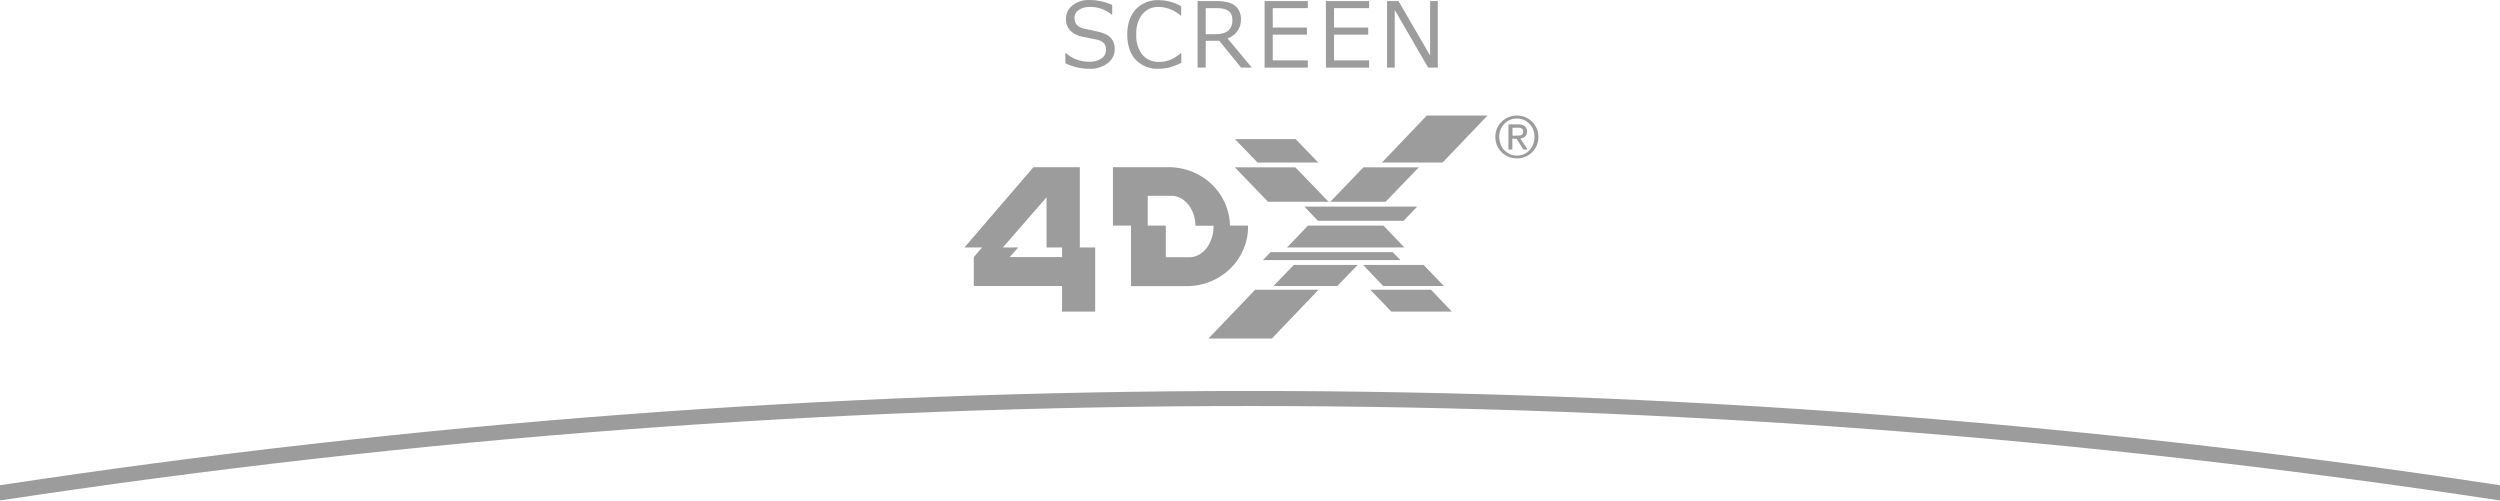
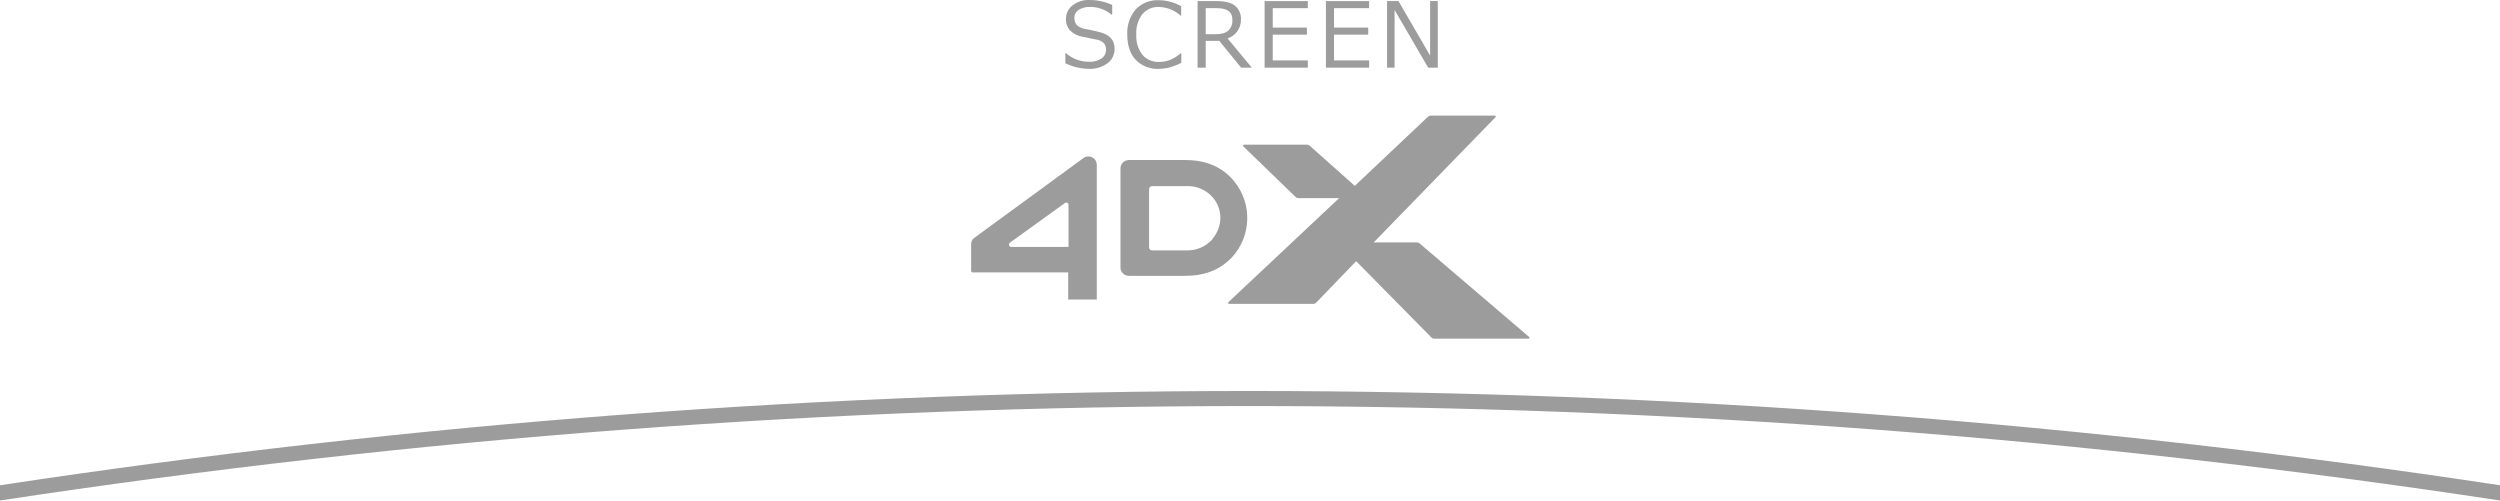
<svg xmlns="http://www.w3.org/2000/svg" viewBox="0 0 830 166.17">
  <defs>
    <style>.cls-1{fill:#9c9c9c;}</style>
  </defs>
  <g id="レイヤー_2" data-name="レイヤー 2">
-     <g id="_4DX" data-name="4DX">
-       <path class="cls-1" d="M361.5,22.85A18.49,18.49,0,0,1,353.7,21V17.65h.2a11.54,11.54,0,0,0,7.65,2.85,6.82,6.82,0,0,0,4.15-1.1,3.36,3.36,0,0,0,1.5-2.85,3.16,3.16,0,0,0-.65-2.15,4,4,0,0,0-2.2-1.2l-4.9-1a7.75,7.75,0,0,1-4.15-2.05,5.41,5.41,0,0,1-1.4-3.9,5.63,5.63,0,0,1,2.2-4.5A8.68,8.68,0,0,1,361.85,0a18.21,18.21,0,0,1,7.4,1.65v3.2h-.2a10.84,10.84,0,0,0-7.2-2.55,6.47,6.47,0,0,0-3.7,1A3,3,0,0,0,356.75,6c0,1.85,1,3,3.2,3.55,1.25.2,2.6.5,4.1.85a14.46,14.46,0,0,1,3.25,1.05,5.93,5.93,0,0,1,1.6,1.25,4.58,4.58,0,0,1,.9,1.6,6.22,6.22,0,0,1,.3,2A5.89,5.89,0,0,1,367.75,21,9.79,9.79,0,0,1,361.5,22.85Z" />
-       <path class="cls-1" d="M384.8,22.85a10.06,10.06,0,0,1-7.75-3c-1.85-2-2.8-4.8-2.8-8.4s1-6.35,2.85-8.4a10.06,10.06,0,0,1,7.75-3,15.48,15.48,0,0,1,7.3,2V5.2H392a11.27,11.27,0,0,0-7.25-2.9,6.84,6.84,0,0,0-5.5,2.4,10.17,10.17,0,0,0-2,6.75,10.12,10.12,0,0,0,2,6.7,6.91,6.91,0,0,0,5.5,2.4,10.59,10.59,0,0,0,3.55-.6,11.89,11.89,0,0,0,3.7-2.3h.2v3.2a20.92,20.92,0,0,1-4.35,1.65A16.28,16.28,0,0,1,384.8,22.85Z" />
-       <path class="cls-1" d="M415.6,22.45h-3.55l-7.25-8.9h-4.5v8.9h-2.7V.35h6.25q4.43,0,6.3,1.65A5.53,5.53,0,0,1,412,6.35a6.47,6.47,0,0,1-4.45,6.4ZM400.3,2.7v8.65h3.2c2,0,3.45-.4,4.35-1.25a4.62,4.62,0,0,0,1.3-3.6c0-2.55-1.7-3.8-5.15-3.8Z" />
-       <path class="cls-1" d="M434.2,22.45H419.85V.35H434.2V2.7H422.55V9.15H433.9V11.5H422.55v8.55H434.2Z" />
-       <path class="cls-1" d="M454.55,22.45H440.2V.35h14.35V2.7H442.9V9.15h11.35V11.5H442.9v8.55h11.65Z" />
-       <path class="cls-1" d="M477.3,22.45h-3.15L463.05,3.3V22.45H460.5V.35h3.8l10.5,18.1V.35h2.55v22.1Z" />
-       <path class="cls-1" d="M358.5,82.15V55.5H343.1L320.2,82.15h5.85l-2.75,3.2v9.6h29.3v8.5h11V82.15Zm-5.9,3.2H335.25l2.8-3.2h-5.1l14.5-16.65V82.15h5.15v3.2Z" />
-       <path class="cls-1" d="M414.35,74.9h-6c-.2-10.75-9.2-19.4-20.35-19.4H369.5V74.9h6V95H394c11.25,0,20.35-8.8,20.35-19.7A1,1,0,0,0,414.35,74.9ZM394.9,85.4h-7.85V74.9h-6V65h7.85c4.35,0,7.9,4.4,8,9.95h6v.25C402.9,80.8,399.3,85.4,394.9,85.4Z" />
-       <polygon class="cls-1" points="421.85 83.7 419.3 86.35 464.95 86.35 462.35 83.7 421.85 83.7" />
-       <polygon class="cls-1" points="434.25 74.9 427.3 82.15 466.25 82.15 459.3 74.9 434.25 74.9" />
-       <polygon class="cls-1" points="433.05 68.6 437.55 73.3 466 73.3 470.5 68.6 433.05 68.6" />
-       <polygon class="cls-1" points="421 67 441.1 67 430.05 55.55 409.95 55.55 421 67" />
-       <polygon class="cls-1" points="441.65 67 460 67 471.05 55.55 452.65 55.55 441.65 67" />
-       <polygon class="cls-1" points="417.5 53.95 437.65 53.95 430.15 46.2 410 46.2 417.5 53.95" />
-       <polygon class="cls-1" points="473.7 38.35 458.8 53.95 478.95 53.95 493.85 38.35 473.7 38.35" />
-       <polygon class="cls-1" points="472.65 87.95 452.55 87.95 459.2 94.95 479.35 94.95 472.65 87.95" />
-       <polygon class="cls-1" points="401.2 112.4 422.25 112.4 437.75 96.2 416.7 96.2 401.2 112.4" />
-       <polygon class="cls-1" points="450.75 87.95 429.55 87.95 422.8 94.95 444 94.95 450.75 87.95" />
-       <polygon class="cls-1" points="461.9 103.45 482 103.45 475.1 96.2 454.95 96.2 461.9 103.45" />
-       <path class="cls-1" d="M497,42.65a7.85,7.85,0,0,1,1.55-2.25,6.55,6.55,0,0,1,2.3-1.5,7.29,7.29,0,0,1,2.75-.55,7.55,7.55,0,0,1,2.8.55,6.83,6.83,0,0,1,2.25,1.5,7.85,7.85,0,0,1,1.55,2.25,6.52,6.52,0,0,1,.55,2.8,7.42,7.42,0,0,1-.55,2.85,7.22,7.22,0,0,1-1.55,2.25,6.83,6.83,0,0,1-2.25,1.5,7.36,7.36,0,0,1-2.8.55,7.34,7.34,0,0,1-5-2A7,7,0,0,1,497,48.3a7.61,7.61,0,0,1-.55-2.85A7.36,7.36,0,0,1,497,42.65Zm1.2,5.25a5.68,5.68,0,0,0,1.25,2,6.87,6.87,0,0,0,1.85,1.3,5.9,5.9,0,0,0,2.3.45,5.72,5.72,0,0,0,2.3-.45,5.39,5.39,0,0,0,1.85-1.3,5.68,5.68,0,0,0,1.25-2,6.48,6.48,0,0,0,.45-2.45A6.4,6.4,0,0,0,509,43a5,5,0,0,0-1.25-1.9,6.17,6.17,0,0,0-1.85-1.3,5.9,5.9,0,0,0-2.3-.45,5.72,5.72,0,0,0-2.3.45,5.39,5.39,0,0,0-1.85,1.3,6,6,0,0,0-1.25,1.9,6.4,6.4,0,0,0-.45,2.4A6.66,6.66,0,0,0,498.25,47.9Zm5.85-6.6a3.4,3.4,0,0,1,2.2.6,2.14,2.14,0,0,1,.7,1.8,2,2,0,0,1-.65,1.65,2.68,2.68,0,0,1-1.55.6l2.4,3.7h-1.4l-2.25-3.6h-1.4v3.6h-1.3V41.3Zm-.55,3.7a4.85,4.85,0,0,0,.85,0,1.6,1.6,0,0,0,.7-.15,2,2,0,0,0,.5-.4,1.75,1.75,0,0,0,.15-.8,1.13,1.13,0,0,0-.15-.65,1.18,1.18,0,0,0-.45-.4,1.69,1.69,0,0,0-.6-.2,2.85,2.85,0,0,0-.65,0h-1.7v2.65h1.35Z" />
-       <path class="cls-1" d="M415,129.8A2766.36,2766.36,0,0,0,0,161.1v5.06a2761.38,2761.38,0,0,1,830,0v-5.06A2766.34,2766.34,0,0,0,415,129.8Z" />
+     <g id="レイヤー_1-2" data-name="レイヤー 1">
+       <g id="レイヤー_2-2" data-name="レイヤー 2">
+         <g id="_4DX" data-name=" 4DX">
+           <path class="cls-1" d="M361.5,22.86A18.49,18.49,0,0,1,353.7,21V17.66h.2a11.54,11.54,0,0,0,7.65,2.85,6.82,6.82,0,0,0,4.15-1.1,3.36,3.36,0,0,0,1.5-2.85,3.16,3.16,0,0,0-.65-2.15,4,4,0,0,0-2.2-1.2l-4.9-1a7.75,7.75,0,0,1-4.15-2.05,5.41,5.41,0,0,1-1.4-3.9,5.63,5.63,0,0,1,2.2-4.5A8.68,8.68,0,0,1,361.85,0a18.21,18.21,0,0,1,7.4,1.65v3.2H369a10.84,10.84,0,0,0-7.2-2.55,6.47,6.47,0,0,0-3.7,1,3,3,0,0,0-1.4,2.7c0,1.85,1,3,3.2,3.55,1.25.2,2.6.5,4.1.85a14.46,14.46,0,0,1,3.25,1.05,5.93,5.93,0,0,1,1.6,1.25,4.58,4.58,0,0,1,.9,1.6,6.22,6.22,0,0,1,.3,2,5.89,5.89,0,0,1-2.35,4.7A9.79,9.79,0,0,1,361.5,22.86Z" />
+           <path class="cls-1" d="M384.8,22.86a10.06,10.06,0,0,1-7.75-3c-1.85-2-2.8-4.8-2.8-8.4a12,12,0,0,1,2.85-8.4,10.06,10.06,0,0,1,7.75-3,15.48,15.48,0,0,1,7.3,2V5.21H392a11.27,11.27,0,0,0-7.25-2.9,6.84,6.84,0,0,0-5.5,2.4,10.17,10.17,0,0,0-2,6.75,10.12,10.12,0,0,0,2,6.7,6.91,6.91,0,0,0,5.5,2.4,10.59,10.59,0,0,0,3.55-.6,11.89,11.89,0,0,0,3.7-2.3h.2v3.2a20.92,20.92,0,0,1-4.35,1.65A16.28,16.28,0,0,1,384.8,22.86Z" />
+           <path class="cls-1" d="M415.6,22.46h-3.55l-7.25-8.9h-4.5v8.9h-2.7V.36h6.25q4.43,0,6.3,1.65A5.53,5.53,0,0,1,412,6.36a6.47,6.47,0,0,1-4.45,6.4ZM400.3,2.71v8.65h3.2c2,0,3.45-.4,4.35-1.25a4.62,4.62,0,0,0,1.3-3.6c0-2.55-1.7-3.8-5.15-3.8Z" />
+           <path class="cls-1" d="M434.2,22.46H419.85V.36H434.2V2.71H422.55V9.16H433.9v2.35H422.55v8.55H434.2Z" />
+           <path class="cls-1" d="M454.55,22.46H440.2V.36h14.35V2.71H442.9V9.16h11.35v2.35H442.9v8.55h11.65Z" />
+           <path class="cls-1" d="M477.3,22.46h-3.15L463,3.31V22.46H460.5V.36h3.8l10.5,18.1V.36h2.55v22.1Z" />
+           <path class="cls-1" d="M415,129.81A2766.35,2766.35,0,0,0,0,161.11v5.06a2761.38,2761.38,0,0,1,830,0v-5.06A2766.34,2766.34,0,0,0,415,129.81Z" />
+         </g>
+       </g>
+       <path class="cls-1" d="M507.67,111.87l-36.4-31.09a1.27,1.27,0,0,0-.82-.3H456.07L496.5,38.91a.32.32,0,0,0-.23-.54H475a1.28,1.28,0,0,0-.87.34l-24.34,23-15-13.36a1.29,1.29,0,0,0-.85-.32H413a.33.33,0,0,0-.23.56l17.39,16.82a1.25,1.25,0,0,0,.89.36H444.6l-36.78,34.56a.32.32,0,0,0,.22.55h28a1.29,1.29,0,0,0,.92-.39l13.28-13.78,25,25.34a1.28,1.28,0,0,0,.91.38h31.31a.32.32,0,0,0,.21-.56" />
+       <path class="cls-1" d="M354.64,99.44v-9h-31.7a.52.52,0,0,1-.52-.52h0V81a2.48,2.48,0,0,1,1-2l36.29-26.53a2.78,2.78,0,0,1,4.42,2.24V99.44ZM354,67.25a.76.76,0,0,0-.44.14L335.31,80.56a.78.78,0,0,0,.44,1.42h19V68a.78.78,0,0,0-.78-.78" />
+       <path class="cls-1" d="M409.72,60.13c-3.63-4.29-8.66-7-16.22-7H374.79A2.78,2.78,0,0,0,372,55.9h0V88.8a2.78,2.78,0,0,0,2.78,2.78H393.5c5.79,0,11-1.54,15.36-6a19.26,19.26,0,0,0,.86-25.42m-7.11,19.17a11,11,0,0,1-8.58,3.8H382.49a1,1,0,0,1-1-.95V62.79a1,1,0,0,1,1-1H394a11,11,0,0,1,8.69,3.8,10.55,10.55,0,0,1,2.48,6.77,10.88,10.88,0,0,1-2.59,6.88" />
    </g>
  </g>
</svg>
